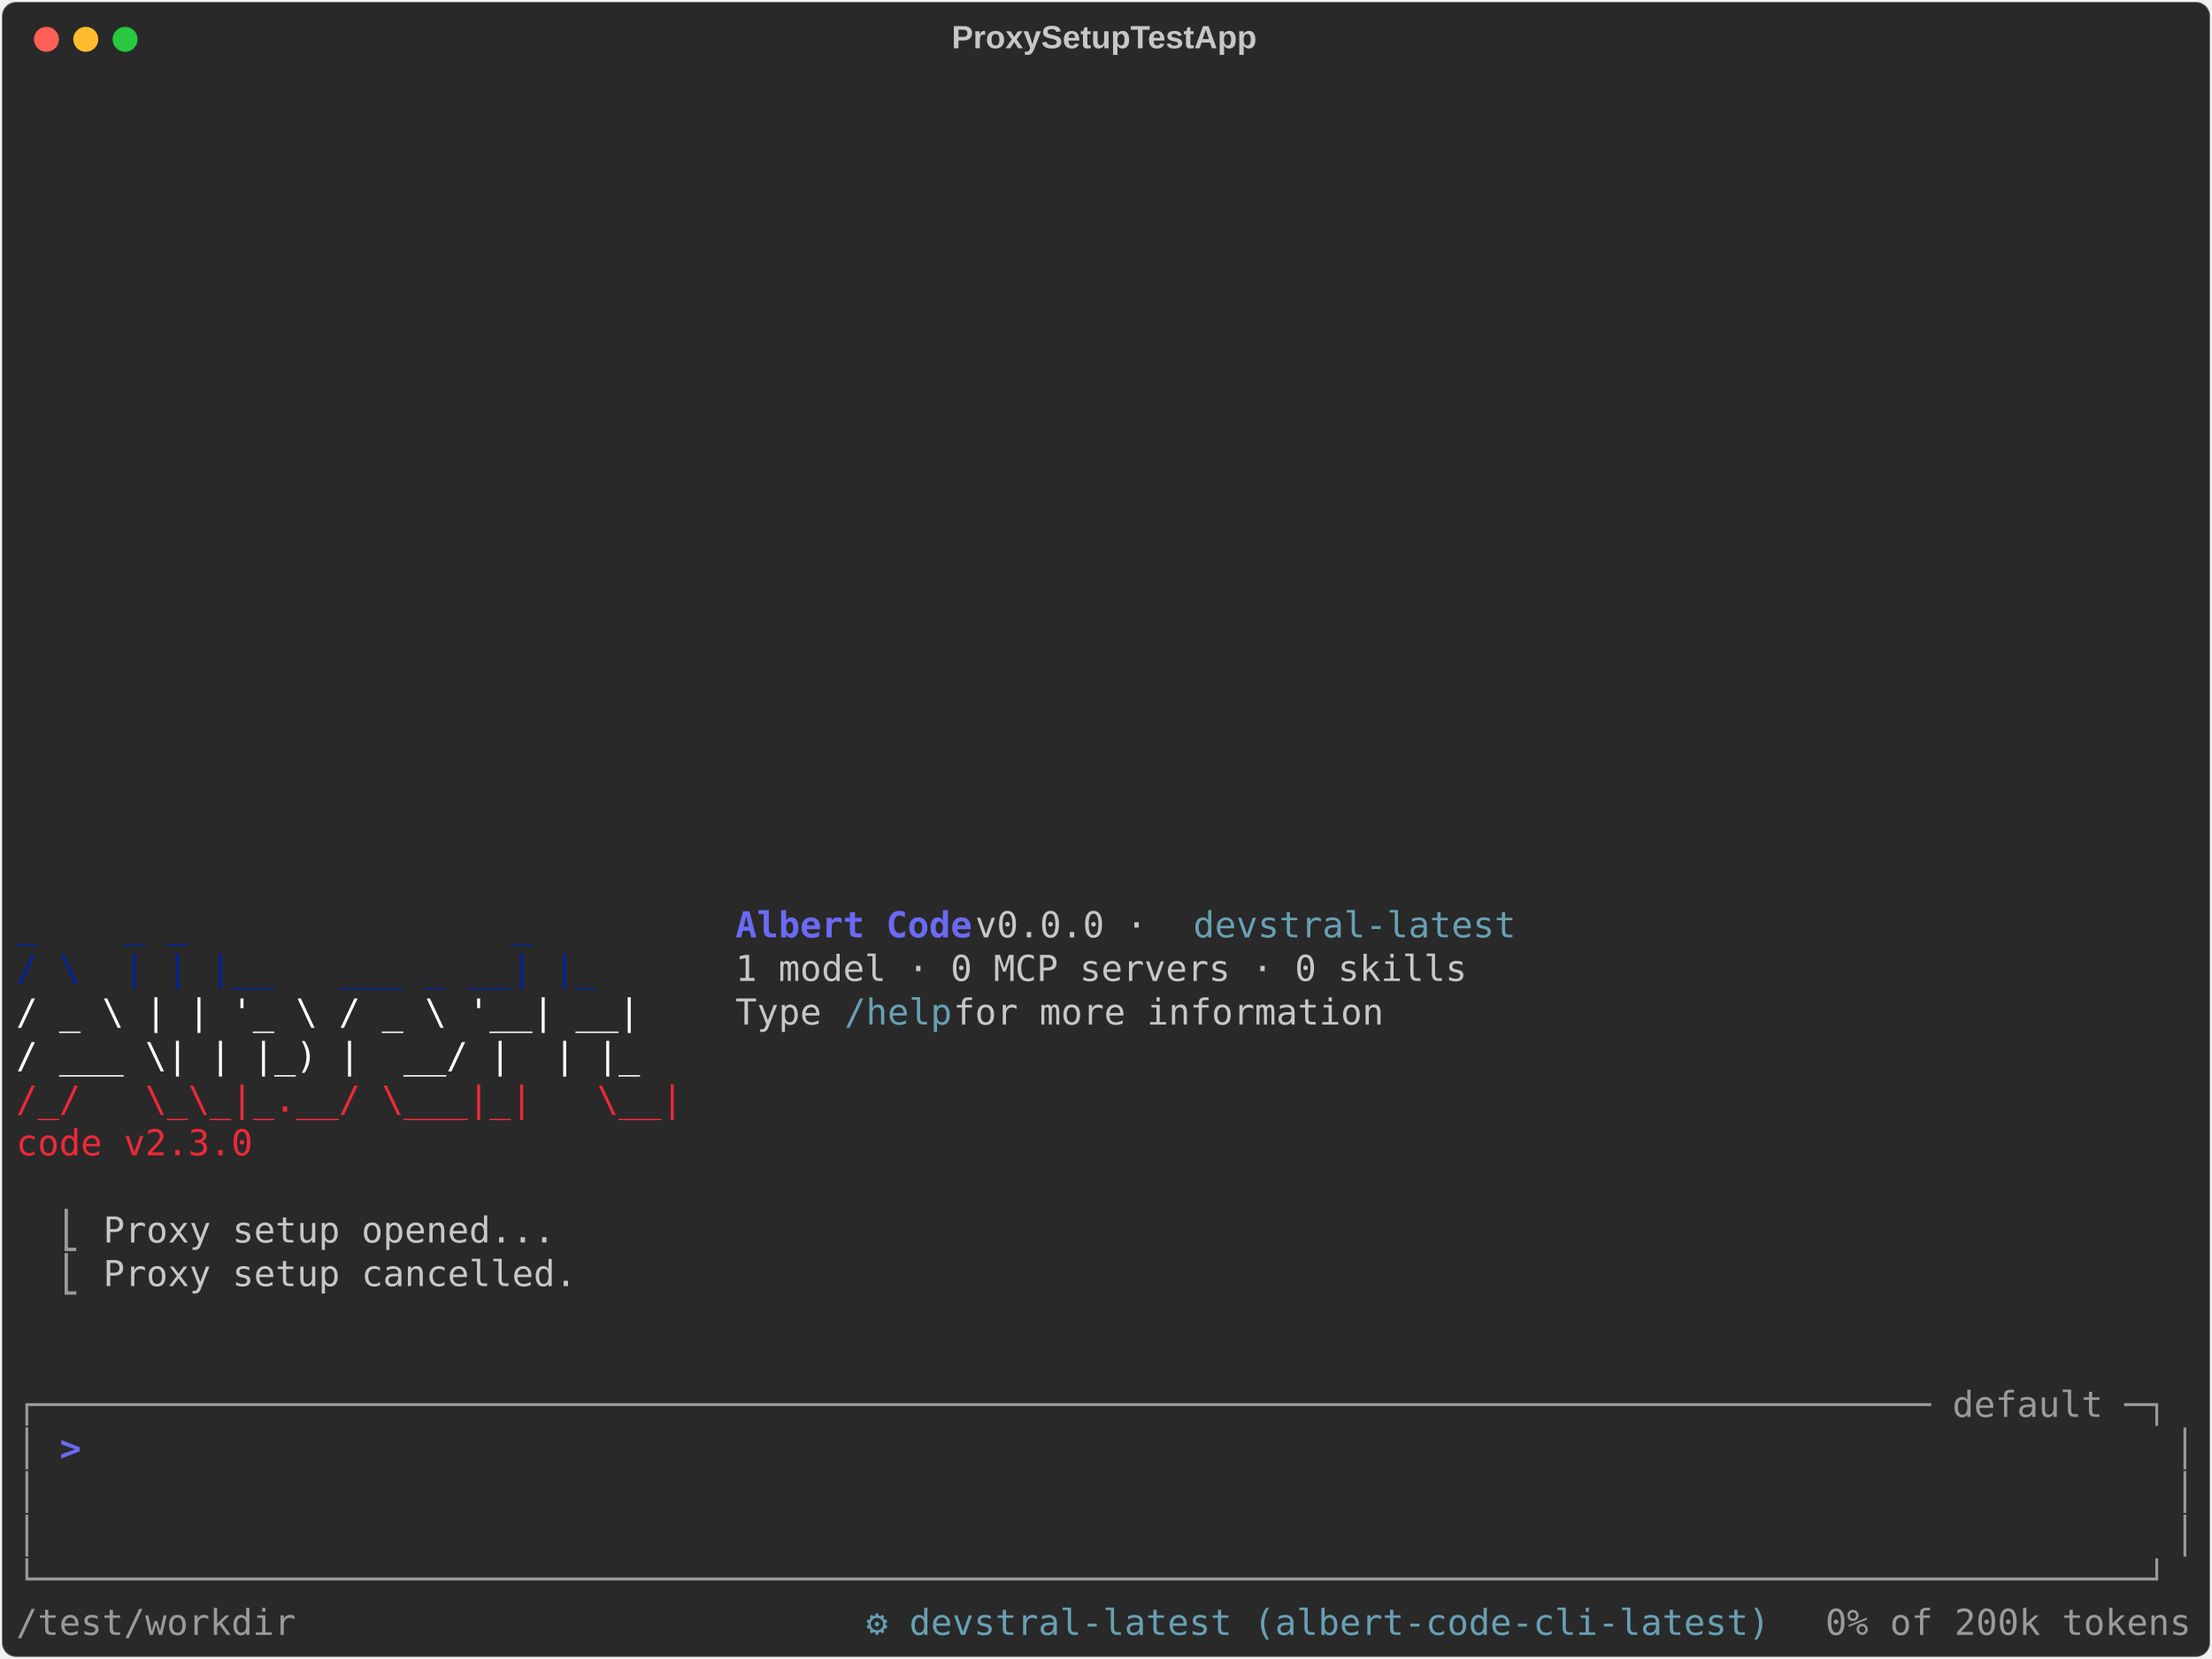
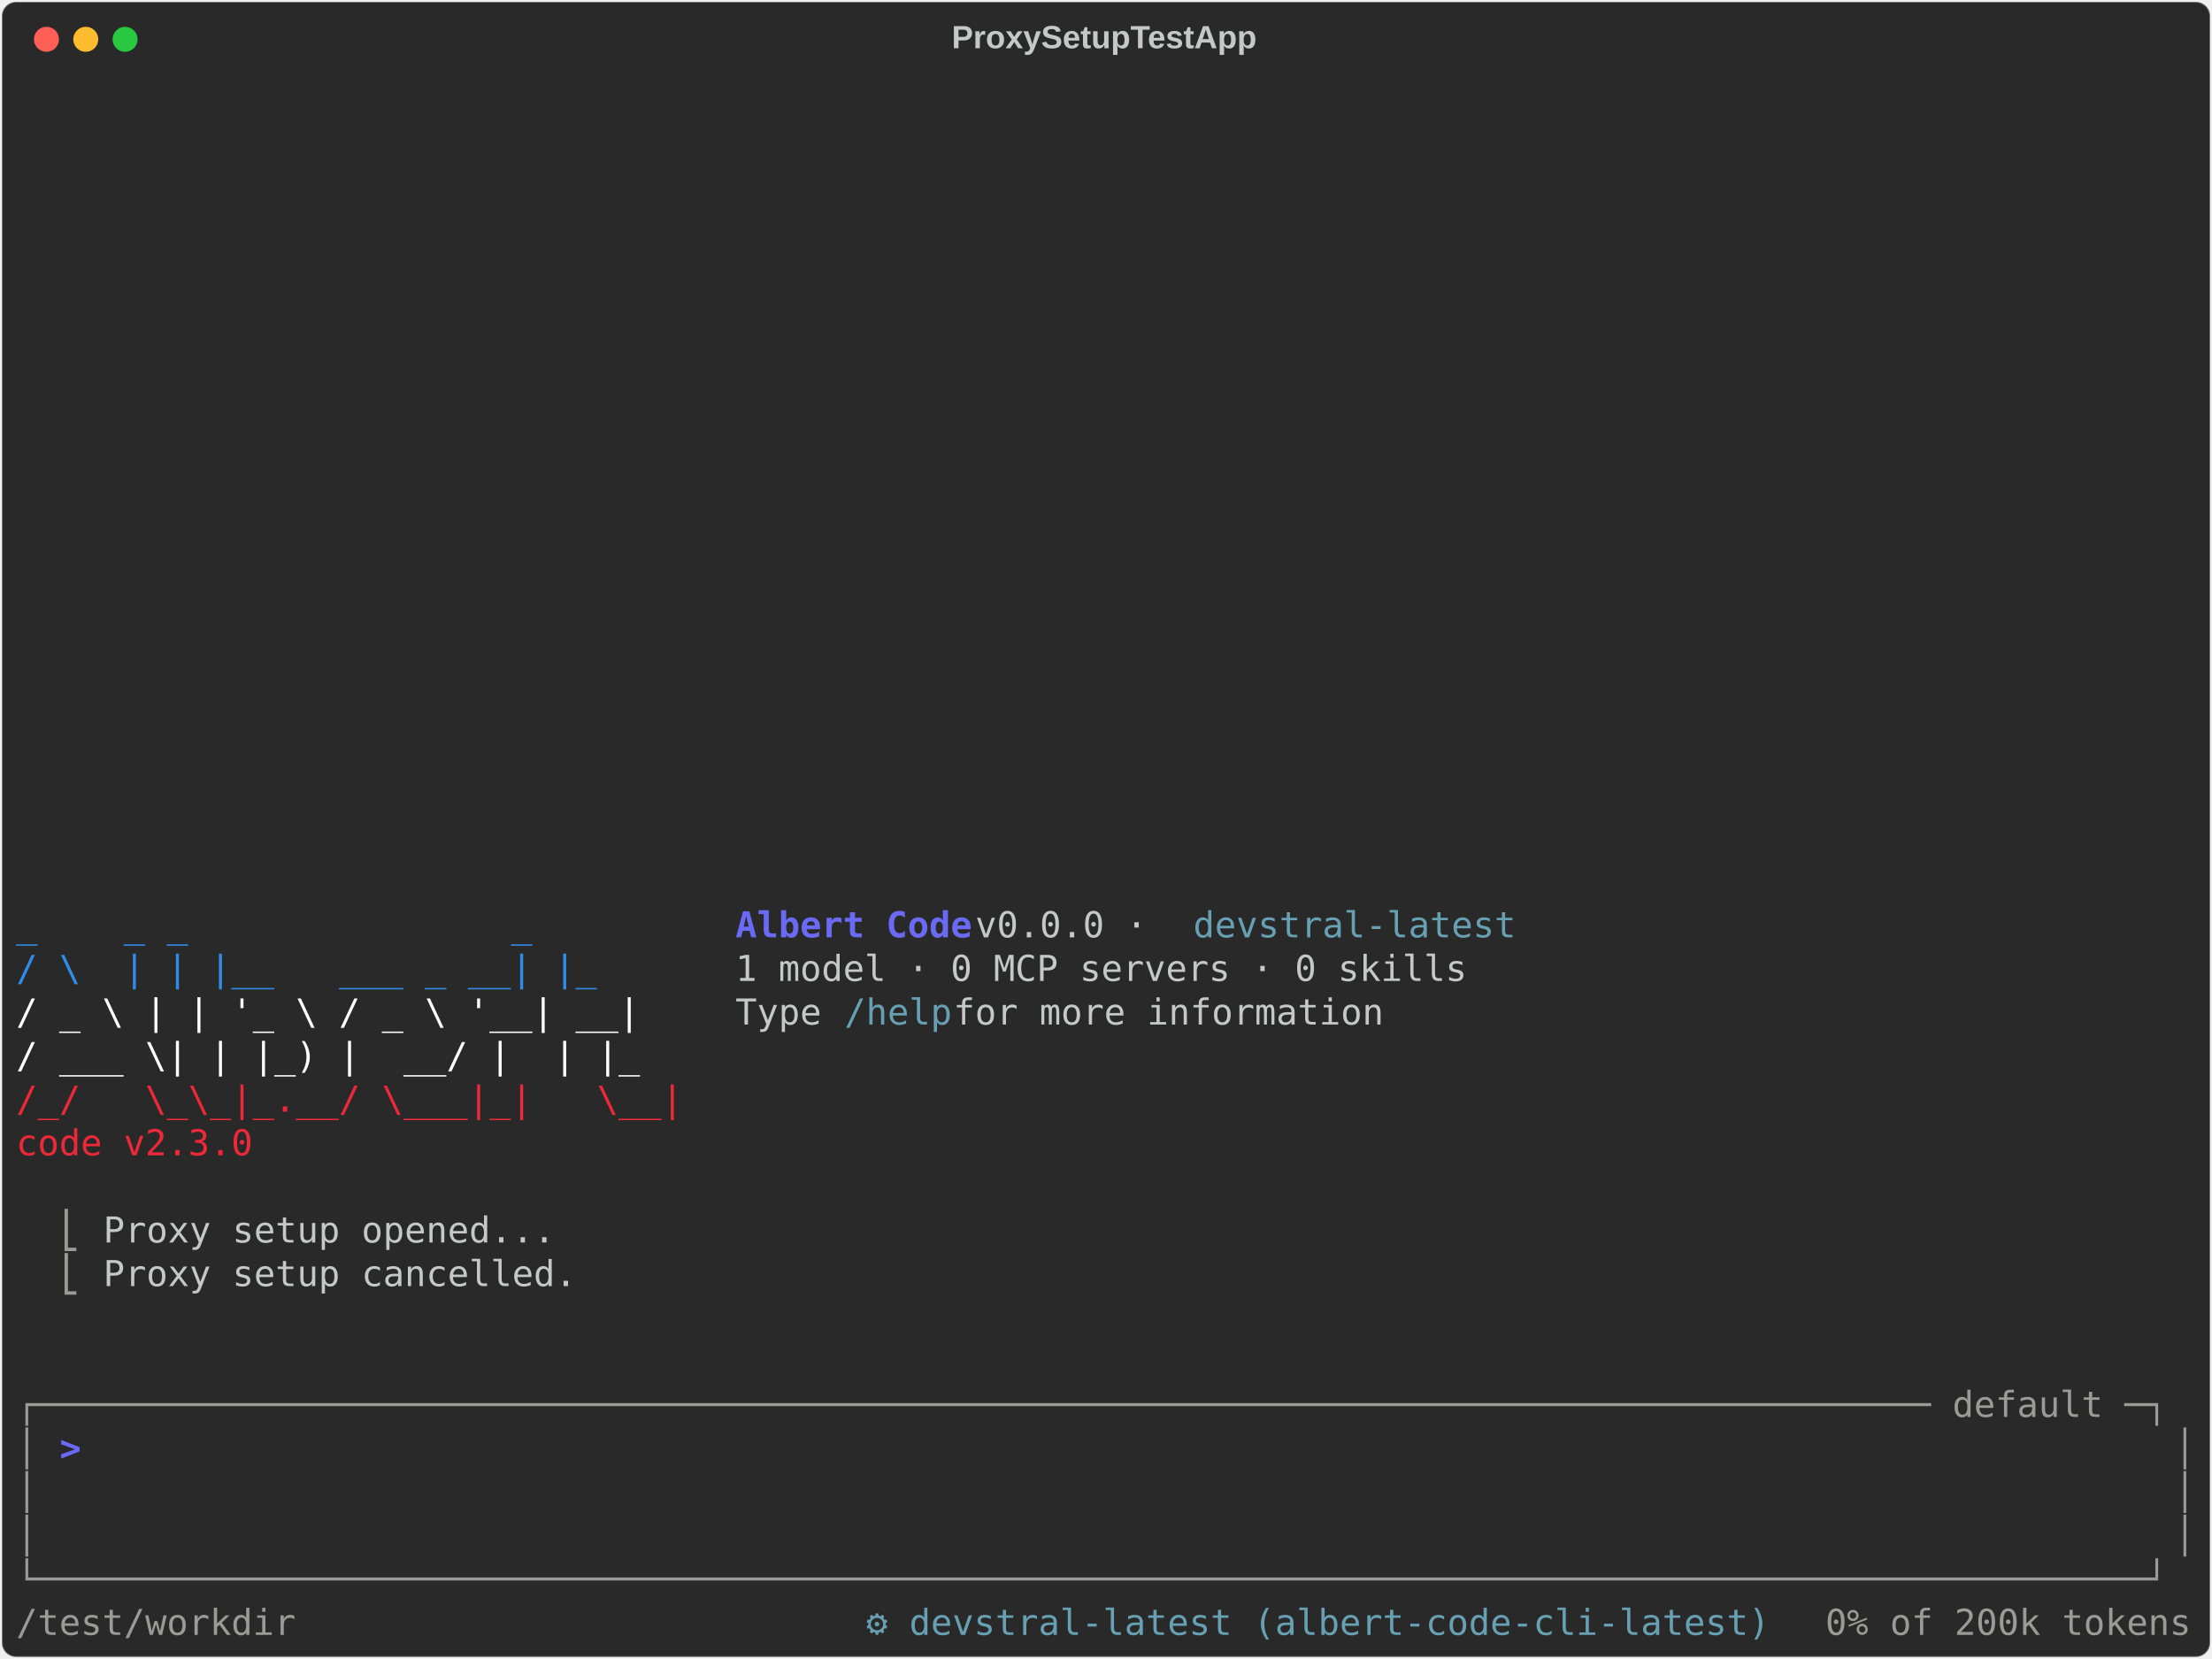
<svg xmlns="http://www.w3.org/2000/svg" class="rich-terminal" viewBox="0 0 1238 928.4">
  <style>

    @font-face {
        font-family: "Fira Code";
        src: local("FiraCode-Regular"),
                url("https://cdnjs.cloudflare.com/ajax/libs/firacode/6.2.0/woff2/FiraCode-Regular.woff2") format("woff2"),
                url("https://cdnjs.cloudflare.com/ajax/libs/firacode/6.2.0/woff/FiraCode-Regular.woff") format("woff");
        font-style: normal;
        font-weight: 400;
    }
    @font-face {
        font-family: "Fira Code";
        src: local("FiraCode-Bold"),
                url("https://cdnjs.cloudflare.com/ajax/libs/firacode/6.2.0/woff2/FiraCode-Bold.woff2") format("woff2"),
                url("https://cdnjs.cloudflare.com/ajax/libs/firacode/6.2.0/woff/FiraCode-Bold.woff") format("woff");
        font-style: bold;
        font-weight: 700;
    }

    .terminal-matrix {
        font-family: Fira Code, monospace;
        font-size: 20px;
        line-height: 24.4px;
        font-variant-east-asian: full-width;
    }

    .terminal-title {
        font-size: 18px;
        font-weight: bold;
        font-family: arial;
    }

    .terminal-r1 { fill: #c5c8c6 }
- .terminal-r2 { fill: #002395 }
+ .terminal-r2 { fill: #318ce7 }
.terminal-r3 { fill: #6a6af4;font-weight: bold }
.terminal-r4 { fill: #68a0b3 }
.terminal-r5 { fill: #ffffff }
.terminal-r6 { fill: #ed2939 }
.terminal-r7 { fill: #9a9b99 }
    </style>
  <defs>
    <clipPath id="terminal-clip-terminal">
      <rect x="0" y="0" width="1219.0" height="877.4" />
    </clipPath>
    <clipPath id="terminal-line-0">
      <rect x="0" y="1.5" width="1220" height="24.65" />
    </clipPath>
    <clipPath id="terminal-line-1">
      <rect x="0" y="25.9" width="1220" height="24.65" />
    </clipPath>
    <clipPath id="terminal-line-2">
      <rect x="0" y="50.3" width="1220" height="24.65" />
    </clipPath>
    <clipPath id="terminal-line-3">
      <rect x="0" y="74.7" width="1220" height="24.65" />
    </clipPath>
    <clipPath id="terminal-line-4">
      <rect x="0" y="99.1" width="1220" height="24.65" />
    </clipPath>
    <clipPath id="terminal-line-5">
      <rect x="0" y="123.5" width="1220" height="24.65" />
    </clipPath>
    <clipPath id="terminal-line-6">
      <rect x="0" y="147.9" width="1220" height="24.65" />
    </clipPath>
    <clipPath id="terminal-line-7">
      <rect x="0" y="172.3" width="1220" height="24.65" />
    </clipPath>
    <clipPath id="terminal-line-8">
      <rect x="0" y="196.7" width="1220" height="24.65" />
    </clipPath>
    <clipPath id="terminal-line-9">
      <rect x="0" y="221.1" width="1220" height="24.65" />
    </clipPath>
    <clipPath id="terminal-line-10">
      <rect x="0" y="245.5" width="1220" height="24.65" />
    </clipPath>
    <clipPath id="terminal-line-11">
      <rect x="0" y="269.9" width="1220" height="24.65" />
    </clipPath>
    <clipPath id="terminal-line-12">
      <rect x="0" y="294.3" width="1220" height="24.65" />
    </clipPath>
    <clipPath id="terminal-line-13">
      <rect x="0" y="318.7" width="1220" height="24.65" />
    </clipPath>
    <clipPath id="terminal-line-14">
      <rect x="0" y="343.1" width="1220" height="24.65" />
    </clipPath>
    <clipPath id="terminal-line-15">
      <rect x="0" y="367.5" width="1220" height="24.65" />
    </clipPath>
    <clipPath id="terminal-line-16">
      <rect x="0" y="391.9" width="1220" height="24.65" />
    </clipPath>
    <clipPath id="terminal-line-17">
      <rect x="0" y="416.3" width="1220" height="24.65" />
    </clipPath>
    <clipPath id="terminal-line-18">
      <rect x="0" y="440.7" width="1220" height="24.65" />
    </clipPath>
    <clipPath id="terminal-line-19">
      <rect x="0" y="465.1" width="1220" height="24.65" />
    </clipPath>
    <clipPath id="terminal-line-20">
      <rect x="0" y="489.5" width="1220" height="24.65" />
    </clipPath>
    <clipPath id="terminal-line-21">
      <rect x="0" y="513.9" width="1220" height="24.65" />
    </clipPath>
    <clipPath id="terminal-line-22">
      <rect x="0" y="538.3" width="1220" height="24.65" />
    </clipPath>
    <clipPath id="terminal-line-23">
      <rect x="0" y="562.7" width="1220" height="24.65" />
    </clipPath>
    <clipPath id="terminal-line-24">
      <rect x="0" y="587.1" width="1220" height="24.65" />
    </clipPath>
    <clipPath id="terminal-line-25">
      <rect x="0" y="611.5" width="1220" height="24.65" />
    </clipPath>
    <clipPath id="terminal-line-26">
      <rect x="0" y="635.9" width="1220" height="24.65" />
    </clipPath>
    <clipPath id="terminal-line-27">
      <rect x="0" y="660.3" width="1220" height="24.65" />
    </clipPath>
    <clipPath id="terminal-line-28">
      <rect x="0" y="684.7" width="1220" height="24.65" />
    </clipPath>
    <clipPath id="terminal-line-29">
      <rect x="0" y="709.1" width="1220" height="24.65" />
    </clipPath>
    <clipPath id="terminal-line-30">
      <rect x="0" y="733.5" width="1220" height="24.65" />
    </clipPath>
    <clipPath id="terminal-line-31">
      <rect x="0" y="757.9" width="1220" height="24.65" />
    </clipPath>
    <clipPath id="terminal-line-32">
      <rect x="0" y="782.3" width="1220" height="24.65" />
    </clipPath>
    <clipPath id="terminal-line-33">
      <rect x="0" y="806.7" width="1220" height="24.65" />
    </clipPath>
    <clipPath id="terminal-line-34">
      <rect x="0" y="831.1" width="1220" height="24.65" />
    </clipPath>
  </defs>
  <rect fill="#292929" stroke="rgba(255,255,255,0.35)" stroke-width="1" x="1" y="1" width="1236" height="926.4" rx="8" />
  <text class="terminal-title" fill="#c5c8c6" text-anchor="middle" x="618" y="27">ProxySetupTestApp</text>
  <g transform="translate(26,22)">
    <circle cx="0" cy="0" r="7" fill="#ff5f57" />
    <circle cx="22" cy="0" r="7" fill="#febc2e" />
    <circle cx="44" cy="0" r="7" fill="#28c840" />
  </g>
  <g transform="translate(9, 41)" clip-path="url(#terminal-clip-terminal)">
    <g class="terminal-matrix">
      <text class="terminal-r1" x="1220" y="20" textLength="12.2" clip-path="url(#terminal-line-0)">
</text>
      <text class="terminal-r1" x="1220" y="44.4" textLength="12.2" clip-path="url(#terminal-line-1)">
</text>
      <text class="terminal-r1" x="1220" y="68.8" textLength="12.2" clip-path="url(#terminal-line-2)">
</text>
      <text class="terminal-r1" x="1220" y="93.2" textLength="12.2" clip-path="url(#terminal-line-3)">
</text>
      <text class="terminal-r1" x="1220" y="117.6" textLength="12.2" clip-path="url(#terminal-line-4)">
</text>
      <text class="terminal-r1" x="1220" y="142" textLength="12.2" clip-path="url(#terminal-line-5)">
</text>
      <text class="terminal-r1" x="1220" y="166.4" textLength="12.2" clip-path="url(#terminal-line-6)">
</text>
      <text class="terminal-r1" x="1220" y="190.8" textLength="12.2" clip-path="url(#terminal-line-7)">
</text>
      <text class="terminal-r1" x="1220" y="215.2" textLength="12.2" clip-path="url(#terminal-line-8)">
</text>
      <text class="terminal-r1" x="1220" y="239.6" textLength="12.2" clip-path="url(#terminal-line-9)">
</text>
      <text class="terminal-r1" x="1220" y="264" textLength="12.2" clip-path="url(#terminal-line-10)">
</text>
      <text class="terminal-r1" x="1220" y="288.4" textLength="12.2" clip-path="url(#terminal-line-11)">
</text>
      <text class="terminal-r1" x="1220" y="312.8" textLength="12.2" clip-path="url(#terminal-line-12)">
</text>
      <text class="terminal-r1" x="1220" y="337.2" textLength="12.2" clip-path="url(#terminal-line-13)">
</text>
      <text class="terminal-r1" x="1220" y="361.6" textLength="12.2" clip-path="url(#terminal-line-14)">
</text>
      <text class="terminal-r1" x="1220" y="386" textLength="12.2" clip-path="url(#terminal-line-15)">
</text>
      <text class="terminal-r1" x="1220" y="410.4" textLength="12.2" clip-path="url(#terminal-line-16)">
</text>
      <text class="terminal-r1" x="1220" y="434.8" textLength="12.2" clip-path="url(#terminal-line-17)">
</text>
      <text class="terminal-r1" x="1220" y="459.2" textLength="12.2" clip-path="url(#terminal-line-18)">
</text>
      <text class="terminal-r2" x="0" y="483.6" textLength="378.2" clip-path="url(#terminal-line-19)">    _    _ _               _   </text>
      <text class="terminal-r3" x="402.6" y="483.6" textLength="134.2" clip-path="url(#terminal-line-19)">Albert Code</text>
      <text class="terminal-r1" x="536.8" y="483.6" textLength="122" clip-path="url(#terminal-line-19)"> v0.0.0 · </text>
      <text class="terminal-r4" x="658.8" y="483.6" textLength="183" clip-path="url(#terminal-line-19)">devstral-latest</text>
      <text class="terminal-r1" x="1220" y="483.6" textLength="12.2" clip-path="url(#terminal-line-19)">
</text>
      <text class="terminal-r2" x="0" y="508" textLength="378.2" clip-path="url(#terminal-line-20)">   / \  | | |__   ___ _ __| |_ </text>
      <text class="terminal-r1" x="402.6" y="508" textLength="414.8" clip-path="url(#terminal-line-20)">1 model · 0 MCP servers · 0 skills</text>
      <text class="terminal-r1" x="1220" y="508" textLength="12.2" clip-path="url(#terminal-line-20)">
</text>
      <text class="terminal-r5" x="0" y="532.4" textLength="378.2" clip-path="url(#terminal-line-21)">  / _ \ | | '_ \ / _ \ '__| __|</text>
      <text class="terminal-r1" x="402.6" y="532.4" textLength="61" clip-path="url(#terminal-line-21)">Type </text>
      <text class="terminal-r4" x="463.6" y="532.4" textLength="61" clip-path="url(#terminal-line-21)">/help</text>
      <text class="terminal-r1" x="524.6" y="532.4" textLength="256.2" clip-path="url(#terminal-line-21)"> for more information</text>
      <text class="terminal-r1" x="1220" y="532.4" textLength="12.2" clip-path="url(#terminal-line-21)">
</text>
      <text class="terminal-r5" x="0" y="556.8" textLength="378.2" clip-path="url(#terminal-line-22)"> / ___ \| | |_) |  __/ |  | |_ </text>
      <text class="terminal-r1" x="1220" y="556.8" textLength="12.2" clip-path="url(#terminal-line-22)">
</text>
      <text class="terminal-r6" x="0" y="581.2" textLength="378.2" clip-path="url(#terminal-line-23)">/_/   \_\_|_.__/ \___|_|   \__|</text>
      <text class="terminal-r1" x="1220" y="581.2" textLength="12.2" clip-path="url(#terminal-line-23)">
</text>
      <text class="terminal-r6" x="0" y="605.6" textLength="353.8" clip-path="url(#terminal-line-24)">                  code v2.3.0</text>
      <text class="terminal-r1" x="1220" y="605.6" textLength="12.2" clip-path="url(#terminal-line-24)">
</text>
      <text class="terminal-r1" x="1220" y="630" textLength="12.2" clip-path="url(#terminal-line-25)">
</text>
      <text class="terminal-r7" x="24.4" y="654.4" textLength="12.2" clip-path="url(#terminal-line-26)">⎣</text>
      <text class="terminal-r1" x="48.8" y="654.4" textLength="256.2" clip-path="url(#terminal-line-26)">Proxy setup opened...</text>
      <text class="terminal-r1" x="1220" y="654.4" textLength="12.2" clip-path="url(#terminal-line-26)">
</text>
      <text class="terminal-r7" x="24.4" y="678.8" textLength="12.2" clip-path="url(#terminal-line-27)">⎣</text>
      <text class="terminal-r1" x="48.8" y="678.8" textLength="268.4" clip-path="url(#terminal-line-27)">Proxy setup cancelled.</text>
      <text class="terminal-r1" x="1220" y="678.8" textLength="12.2" clip-path="url(#terminal-line-27)">
</text>
      <text class="terminal-r1" x="1220" y="703.2" textLength="12.2" clip-path="url(#terminal-line-28)">
</text>
      <text class="terminal-r1" x="1220" y="727.6" textLength="12.2" clip-path="url(#terminal-line-29)">
</text>
      <text class="terminal-r7" x="0" y="752" textLength="1220" clip-path="url(#terminal-line-30)">┌──────────────────────────────────────────────────────────────────────────────────────── default ─┐</text>
      <text class="terminal-r1" x="1220" y="752" textLength="12.2" clip-path="url(#terminal-line-30)">
</text>
      <text class="terminal-r7" x="0" y="776.4" textLength="12.2" clip-path="url(#terminal-line-31)">│</text>
      <text class="terminal-r3" x="24.4" y="776.4" textLength="12.2" clip-path="url(#terminal-line-31)">&gt;</text>
      <text class="terminal-r7" x="1207.8" y="776.4" textLength="12.2" clip-path="url(#terminal-line-31)">│</text>
      <text class="terminal-r1" x="1220" y="776.4" textLength="12.2" clip-path="url(#terminal-line-31)">
</text>
      <text class="terminal-r7" x="0" y="800.8" textLength="12.2" clip-path="url(#terminal-line-32)">│</text>
      <text class="terminal-r7" x="1207.8" y="800.8" textLength="12.2" clip-path="url(#terminal-line-32)">│</text>
      <text class="terminal-r1" x="1220" y="800.8" textLength="12.2" clip-path="url(#terminal-line-32)">
</text>
      <text class="terminal-r7" x="0" y="825.2" textLength="12.2" clip-path="url(#terminal-line-33)">│</text>
      <text class="terminal-r7" x="1207.8" y="825.2" textLength="12.2" clip-path="url(#terminal-line-33)">│</text>
      <text class="terminal-r1" x="1220" y="825.2" textLength="12.2" clip-path="url(#terminal-line-33)">
</text>
      <text class="terminal-r7" x="0" y="849.6" textLength="1220" clip-path="url(#terminal-line-34)">└──────────────────────────────────────────────────────────────────────────────────────────────────┘</text>
      <text class="terminal-r1" x="1220" y="849.6" textLength="12.2" clip-path="url(#terminal-line-34)">
</text>
      <text class="terminal-r7" x="0" y="874" textLength="158.6" clip-path="url(#terminal-line-35)">/test/workdir</text>
      <text class="terminal-r4" x="475.8" y="874" textLength="512.4" clip-path="url(#terminal-line-35)">⚙ devstral-latest (albert-code-cli-latest)</text>
      <text class="terminal-r7" x="1012.6" y="874" textLength="207.4" clip-path="url(#terminal-line-35)">0% of 200k tokens</text>
    </g>
  </g>
</svg>
